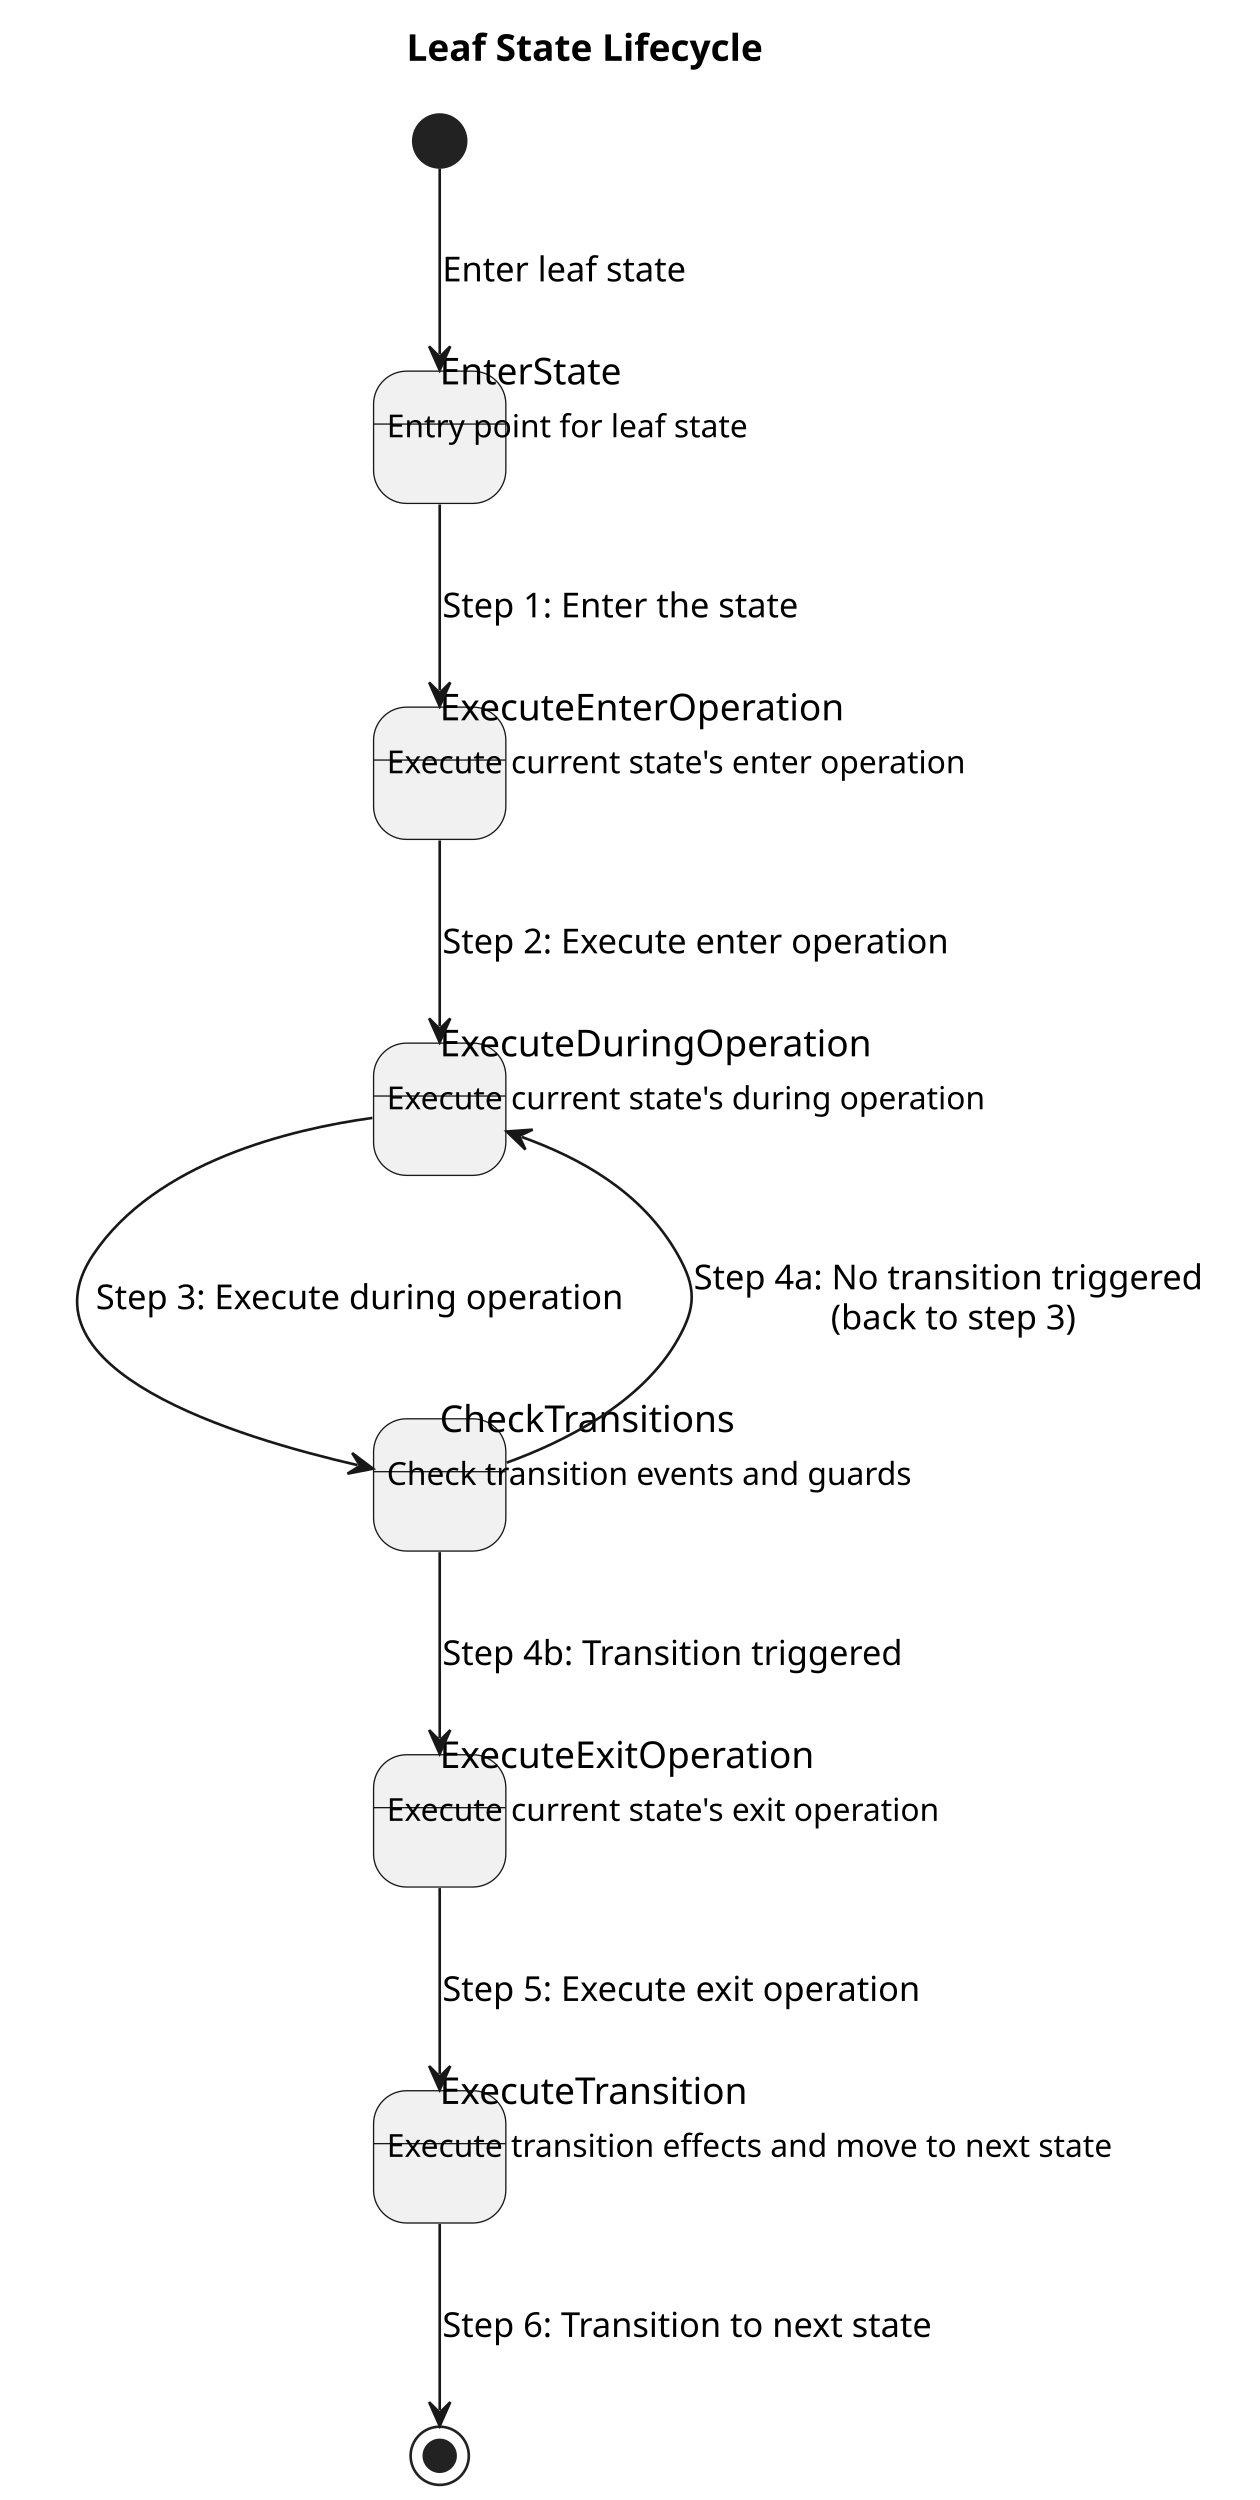
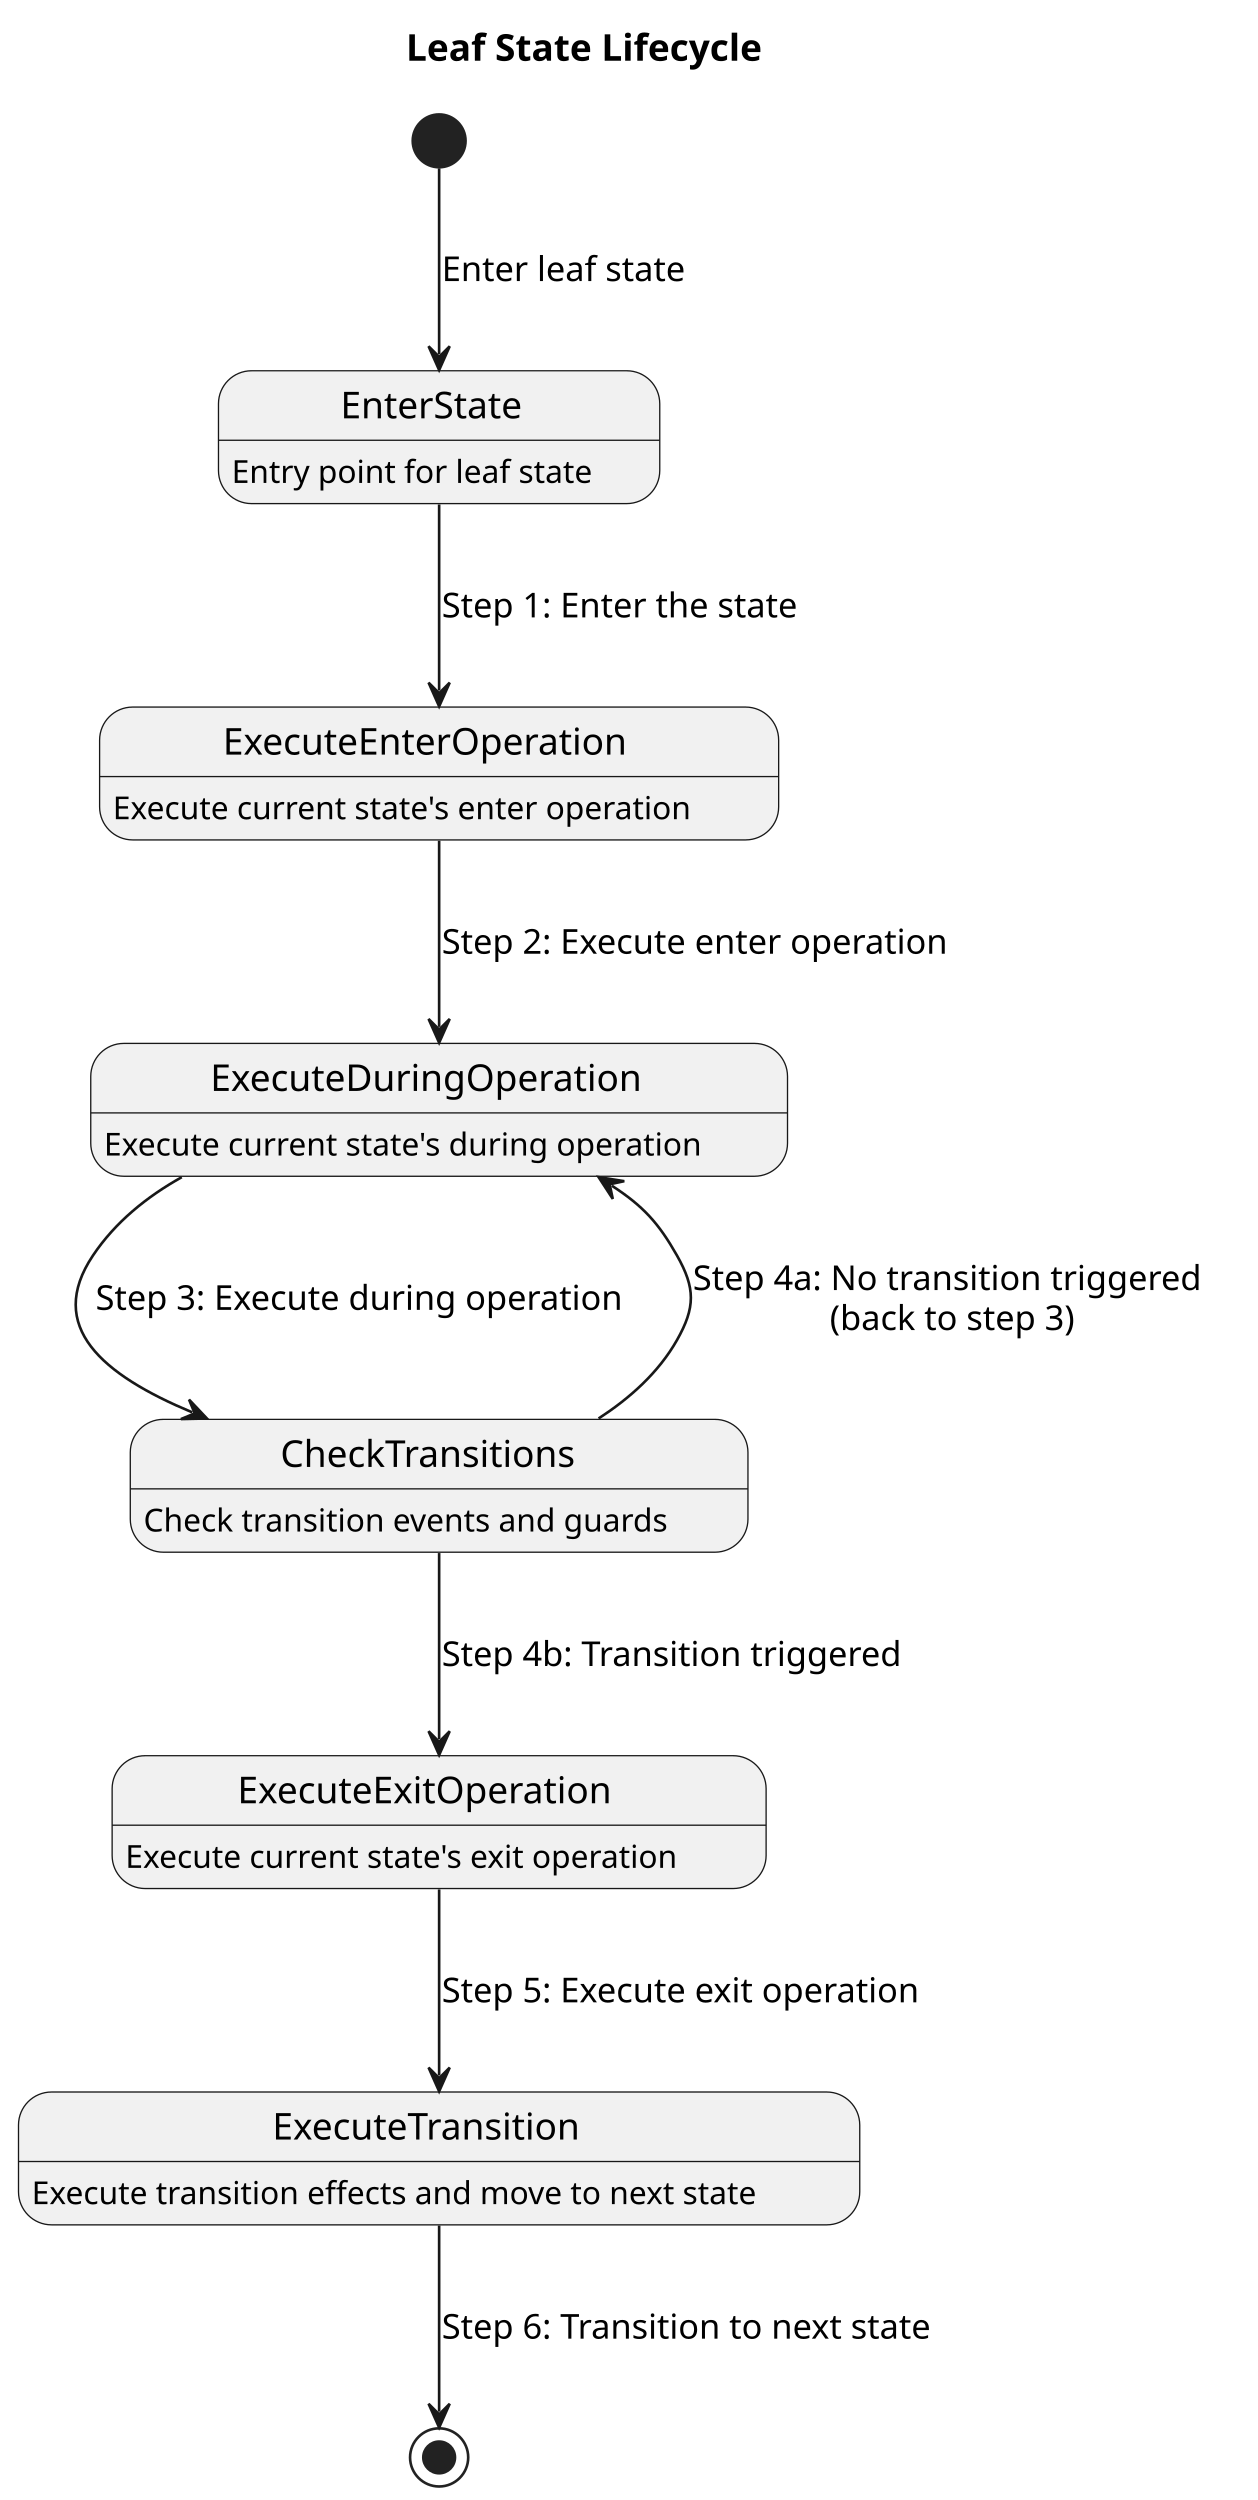
- <svg xmlns="http://www.w3.org/2000/svg" contentStyleType="text/css" data-diagram-type="STATE" height="945px" preserveAspectRatio="none" style="width:476px;height:945px;background:#FFFFFF;" version="1.1" viewBox="0 0 476 945" width="476px" zoomAndPan="magnify">
+ <svg xmlns="http://www.w3.org/2000/svg" contentStyleType="text/css" data-diagram-type="STATE" height="946px" preserveAspectRatio="none" style="width:476px;height:946px;background:#FFFFFF;" version="1.1" viewBox="0 0 476 946" width="476px" zoomAndPan="magnify">
  <defs />
  <g>
    <g class="title" data-source-line="1">
-       <text fill="#000000" font-family="sans-serif" font-size="14" font-weight="bold" lengthAdjust="spacing" textLength="155.435" x="153.641" y="22.995">Leaf State Lifecycle</text>
+       <text fill="#000000" font-family="sans-serif" font-size="14" font-weight="bold" lengthAdjust="spacing" textLength="155.435" x="153.621" y="22.995">Leaf State Lifecycle</text>
    </g>
-     <g class="entity" data-qualified-name="EnterState" id="ent0002">
-       <rect fill="#F1F1F1" height="50" rx="12.5" ry="12.5" style="stroke:#181818;stroke-width:0.5;" width="50" x="141.21" y="140.297" />
-       <line style="stroke:#181818;stroke-width:0.5;" x1="141.21" x2="191.21" y1="160.297" y2="160.297" />
-       <text fill="#000000" font-family="sans-serif" font-size="14" lengthAdjust="spacing" textLength="0" x="166.21" y="145.297">EnterState</text>
-       <text fill="#000000" font-family="sans-serif" font-size="12" lengthAdjust="spacing" textLength="0" x="146.21" y="165.297">Entry point for leaf state</text>
+     <g id="EnterState">
+       <rect fill="#F1F1F1" height="50.266" rx="12.5" ry="12.5" style="stroke:#181818;stroke-width:0.5;" width="166.982" x="82.67" y="140.297" />
+       <line style="stroke:#181818;stroke-width:0.5;" x1="82.67" x2="249.652" y1="166.594" y2="166.594" />
+       <text fill="#000000" font-family="sans-serif" font-size="14" lengthAdjust="spacing" textLength="74.635" x="128.844" y="158.292">EnterState</text>
+       <text fill="#000000" font-family="sans-serif" font-size="12" lengthAdjust="spacing" textLength="146.982" x="87.67" y="182.732">Entry point for leaf state</text>
    </g>
-     <g class="entity" data-qualified-name="ExecuteEnterOperation" id="ent0003">
-       <rect fill="#F1F1F1" height="50" rx="12.5" ry="12.5" style="stroke:#181818;stroke-width:0.5;" width="50" x="141.21" y="267.297" />
-       <line style="stroke:#181818;stroke-width:0.5;" x1="141.21" x2="191.21" y1="287.297" y2="287.297" />
-       <text fill="#000000" font-family="sans-serif" font-size="14" lengthAdjust="spacing" textLength="0" x="166.21" y="272.297">ExecuteEnterOperation</text>
-       <text fill="#000000" font-family="sans-serif" font-size="12" lengthAdjust="spacing" textLength="0" x="146.21" y="292.297">Execute current state's enter operation</text>
+     <g id="ExecuteEnterOperation">
+       <rect fill="#F1F1F1" height="50.266" rx="12.5" ry="12.5" style="stroke:#181818;stroke-width:0.5;" width="256.953" x="37.69" y="267.557" />
+       <line style="stroke:#181818;stroke-width:0.5;" x1="37.69" x2="294.643" y1="293.854" y2="293.854" />
+       <text fill="#000000" font-family="sans-serif" font-size="14" lengthAdjust="spacing" textLength="163.666" x="84.334" y="285.552">ExecuteEnterOperation</text>
+       <text fill="#000000" font-family="sans-serif" font-size="12" lengthAdjust="spacing" textLength="236.953" x="42.69" y="309.992">Execute current state's enter operation</text>
    </g>
-     <g class="entity" data-qualified-name="ExecuteDuringOperation" id="ent0004">
-       <rect fill="#F1F1F1" height="50" rx="12.5" ry="12.5" style="stroke:#181818;stroke-width:0.5;" width="50" x="141.21" y="394.297" />
-       <line style="stroke:#181818;stroke-width:0.5;" x1="141.21" x2="191.21" y1="414.297" y2="414.297" />
-       <text fill="#000000" font-family="sans-serif" font-size="14" lengthAdjust="spacing" textLength="0" x="166.21" y="399.297">ExecuteDuringOperation</text>
-       <text fill="#000000" font-family="sans-serif" font-size="12" lengthAdjust="spacing" textLength="0" x="146.21" y="419.297">Execute current state's during operation</text>
+     <g id="ExecuteDuringOperation">
+       <rect fill="#F1F1F1" height="50.266" rx="12.5" ry="12.5" style="stroke:#181818;stroke-width:0.5;" width="263.656" x="34.34" y="394.827" />
+       <line style="stroke:#181818;stroke-width:0.5;" x1="34.34" x2="297.996" y1="421.124" y2="421.124" />
+       <text fill="#000000" font-family="sans-serif" font-size="14" lengthAdjust="spacing" textLength="173.148" x="79.594" y="412.822">ExecuteDuringOperation</text>
+       <text fill="#000000" font-family="sans-serif" font-size="12" lengthAdjust="spacing" textLength="243.656" x="39.34" y="437.262">Execute current state's during operation</text>
    </g>
-     <g class="entity" data-qualified-name="CheckTransitions" id="ent0005">
-       <rect fill="#F1F1F1" height="50" rx="12.5" ry="12.5" style="stroke:#181818;stroke-width:0.5;" width="50" x="141.21" y="536.297" />
-       <line style="stroke:#181818;stroke-width:0.5;" x1="141.21" x2="191.21" y1="556.297" y2="556.297" />
-       <text fill="#000000" font-family="sans-serif" font-size="14" lengthAdjust="spacing" textLength="0" x="166.21" y="541.297">CheckTransitions</text>
-       <text fill="#000000" font-family="sans-serif" font-size="12" lengthAdjust="spacing" textLength="0" x="146.21" y="561.297">Check transition events and guards</text>
+     <g id="CheckTransitions">
+       <rect fill="#F1F1F1" height="50.266" rx="12.5" ry="12.5" style="stroke:#181818;stroke-width:0.5;" width="233.727" x="49.3" y="537.087" />
+       <line style="stroke:#181818;stroke-width:0.5;" x1="49.3" x2="283.027" y1="563.384" y2="563.384" />
+       <text fill="#000000" font-family="sans-serif" font-size="14" lengthAdjust="spacing" textLength="120.121" x="106.103" y="555.082">CheckTransitions</text>
+       <text fill="#000000" font-family="sans-serif" font-size="12" lengthAdjust="spacing" textLength="213.727" x="54.3" y="579.522">Check transition events and guards</text>
    </g>
-     <g class="entity" data-qualified-name="ExecuteExitOperation" id="ent0006">
-       <rect fill="#F1F1F1" height="50" rx="12.5" ry="12.5" style="stroke:#181818;stroke-width:0.5;" width="50" x="141.21" y="663.297" />
-       <line style="stroke:#181818;stroke-width:0.5;" x1="141.21" x2="191.21" y1="683.297" y2="683.297" />
-       <text fill="#000000" font-family="sans-serif" font-size="14" lengthAdjust="spacing" textLength="0" x="166.21" y="668.297">ExecuteExitOperation</text>
-       <text fill="#000000" font-family="sans-serif" font-size="12" lengthAdjust="spacing" textLength="0" x="146.21" y="688.297">Execute current state's exit operation</text>
+     <g id="ExecuteExitOperation">
+       <rect fill="#F1F1F1" height="50.266" rx="12.5" ry="12.5" style="stroke:#181818;stroke-width:0.5;" width="247.467" x="42.43" y="664.357" />
+       <line style="stroke:#181818;stroke-width:0.5;" x1="42.43" x2="289.897" y1="690.654" y2="690.654" />
+       <text fill="#000000" font-family="sans-serif" font-size="14" lengthAdjust="spacing" textLength="152.599" x="89.864" y="682.352">ExecuteExitOperation</text>
+       <text fill="#000000" font-family="sans-serif" font-size="12" lengthAdjust="spacing" textLength="227.467" x="47.43" y="706.792">Execute current state's exit operation</text>
    </g>
-     <g class="entity" data-qualified-name="ExecuteTransition" id="ent0007">
-       <rect fill="#F1F1F1" height="50" rx="12.5" ry="12.5" style="stroke:#181818;stroke-width:0.5;" width="50" x="141.21" y="790.297" />
-       <line style="stroke:#181818;stroke-width:0.5;" x1="141.21" x2="191.21" y1="810.297" y2="810.297" />
-       <text fill="#000000" font-family="sans-serif" font-size="14" lengthAdjust="spacing" textLength="0" x="166.21" y="795.297">ExecuteTransition</text>
-       <text fill="#000000" font-family="sans-serif" font-size="12" lengthAdjust="spacing" textLength="0" x="146.21" y="815.297">Execute transition effects and move to next state</text>
+     <g id="ExecuteTransition">
+       <rect fill="#F1F1F1" height="50.266" rx="12.5" ry="12.5" style="stroke:#181818;stroke-width:0.5;" width="318.33" x="7" y="791.617" />
+       <line style="stroke:#181818;stroke-width:0.5;" x1="7" x2="325.33" y1="817.914" y2="817.914" />
+       <text fill="#000000" font-family="sans-serif" font-size="14" lengthAdjust="spacing" textLength="126.178" x="103.076" y="809.612">ExecuteTransition</text>
+       <text fill="#000000" font-family="sans-serif" font-size="12" lengthAdjust="spacing" textLength="298.33" x="12" y="834.052">Execute transition effects and move to next state</text>
    </g>
-     <g class="start_entity" data-qualified-name=".start." data-source-line="3" id="ent0002">
-       <ellipse cx="166.21" cy="53.297" fill="#222222" rx="10" ry="10" style="stroke:#222222;stroke-width:1;" />
+     <ellipse cx="166.17" cy="53.297" fill="#222222" rx="10" ry="10" style="stroke:#222222;stroke-width:1;" />
+     <ellipse cx="166.17" cy="929.887" fill="none" rx="11" ry="11" style="stroke:#222222;stroke-width:1;" />
+     <ellipse cx="166.17" cy="929.887" fill="#222222" rx="6" ry="6" style="stroke:#222222;stroke-width:1;" />
+     <g class="link" data-entity-1=".start." data-entity-2="EnterState" data-source-line="3" data-uid="lnk3" id="link_.start._EnterState">
+       <path d="M166.17,63.687 C166.17,80.437 166.17,109.957 166.17,134.027" fill="none" id="*start*-to-EnterState" style="stroke:#181818;stroke-width:1;" />
+       <polygon fill="#181818" points="166.17,140.027,170.17,131.027,166.17,135.027,162.17,131.027,166.17,140.027" style="stroke:#181818;stroke-width:1;" />
+       <text fill="#000000" font-family="sans-serif" font-size="13" lengthAdjust="spacing" textLength="100.242" x="167.17" y="106.364">Enter leaf state</text>
    </g>
-     <g class="end_entity" data-qualified-name=".end." data-source-line="40" id="ent0010">
-       <ellipse cx="166.21" cy="928.297" fill="none" rx="11" ry="11" style="stroke:#222222;stroke-width:1;" />
-       <ellipse cx="166.21" cy="928.297" fill="#222222" rx="6" ry="6" style="stroke:#222222;stroke-width:1;" />
+     <g class="link" data-entity-1="EnterState" data-entity-2="ExecuteEnterOperation" data-source-line="9" data-uid="lnk4" id="link_EnterState_ExecuteEnterOperation">
+       <path d="M166.17,190.877 C166.17,212.947 166.17,239.247 166.17,261.307" fill="none" id="EnterState-to-ExecuteEnterOperation" style="stroke:#181818;stroke-width:1;" />
+       <polygon fill="#181818" points="166.17,267.307,170.17,258.307,166.17,262.307,162.17,258.307,166.17,267.307" style="stroke:#181818;stroke-width:1;" />
+       <text fill="#000000" font-family="sans-serif" font-size="13" lengthAdjust="spacing" textLength="147.939" x="167.17" y="233.624">Step 1: Enter the state</text>
    </g>
-     <g class="link" data-entity-1="ent0002" data-entity-2="ent0002" data-link-type="dependency" data-source-line="3" id="lnk3">
-       <path d="M166.21,63.677 C166.21,80.407 166.21,109.887 166.21,133.927" fill="none" id="*start*-to-EnterState" style="stroke:#181818;stroke-width:1;" />
-       <polygon fill="#181818" points="166.21,139.927,170.21,130.927,166.21,134.927,162.21,130.927,166.21,139.927" style="stroke:#181818;stroke-width:1;" />
-       <text fill="#000000" font-family="sans-serif" font-size="13" lengthAdjust="spacing" textLength="100.242" x="167.21" y="106.364">Enter leaf state</text>
+     <g class="link" data-entity-1="ExecuteEnterOperation" data-entity-2="ExecuteDuringOperation" data-source-line="15" data-uid="lnk5" id="link_ExecuteEnterOperation_ExecuteDuringOperation">
+       <path d="M166.17,318.137 C166.17,340.217 166.17,366.517 166.17,388.567" fill="none" id="ExecuteEnterOperation-to-ExecuteDuringOperation" style="stroke:#181818;stroke-width:1;" />
+       <polygon fill="#181818" points="166.17,394.567,170.17,385.567,166.17,389.567,162.17,385.567,166.17,394.567" style="stroke:#181818;stroke-width:1;" />
+       <text fill="#000000" font-family="sans-serif" font-size="13" lengthAdjust="spacing" textLength="208.26" x="167.17" y="360.894">Step 2: Execute enter operation</text>
    </g>
-     <g class="link" data-entity-1="ent0002" data-entity-2="ent0003" data-link-type="dependency" data-source-line="9" id="lnk4">
-       <path d="M166.21,190.697 C166.21,212.717 166.21,238.957 166.21,260.957" fill="none" id="EnterState-to-ExecuteEnterOperation" style="stroke:#181818;stroke-width:1;" />
-       <polygon fill="#181818" points="166.21,266.957,170.21,257.957,166.21,261.957,162.21,257.957,166.21,266.957" style="stroke:#181818;stroke-width:1;" />
-       <text fill="#000000" font-family="sans-serif" font-size="13" lengthAdjust="spacing" textLength="147.939" x="167.21" y="233.364">Step 1: Enter the state</text>
+     <g class="link" data-entity-1="ExecuteDuringOperation" data-entity-2="CheckTransitions" data-source-line="21" data-uid="lnk6" id="link_ExecuteDuringOperation_CheckTransitions">
+       <path d="M68.78,445.437 C55.51,452.847 43.58,462.507 35.17,475.087 C17.16,502.017 38.663,520.205 72.763,534.445" fill="none" id="ExecuteDuringOperation-to-CheckTransitions" style="stroke:#181818;stroke-width:1;" />
+       <polygon fill="#181818" points="78.3,536.757,71.536,529.598,73.686,534.83,68.454,536.98,78.3,536.757" style="stroke:#181818;stroke-width:1;" />
+       <text fill="#000000" font-family="sans-serif" font-size="13" lengthAdjust="spacing" textLength="215.522" x="36.17" y="495.654">Step 3: Execute during operation</text>
    </g>
-     <g class="link" data-entity-1="ent0003" data-entity-2="ent0004" data-link-type="dependency" data-source-line="15" id="lnk5">
-       <path d="M166.21,317.697 C166.21,339.717 166.21,365.957 166.21,387.957" fill="none" id="ExecuteEnterOperation-to-ExecuteDuringOperation" style="stroke:#181818;stroke-width:1;" />
-       <polygon fill="#181818" points="166.21,393.957,170.21,384.957,166.21,388.957,162.21,384.957,166.21,393.957" style="stroke:#181818;stroke-width:1;" />
-       <text fill="#000000" font-family="sans-serif" font-size="13" lengthAdjust="spacing" textLength="208.26" x="167.21" y="360.364">Step 2: Execute enter operation</text>
+     <g class="link" data-entity-1="CheckTransitions" data-entity-2="ExecuteDuringOperation" data-source-line="27" data-uid="lnk7" id="link_CheckTransitions_ExecuteDuringOperation">
+       <path d="M226.5,536.757 C238.36,529.077 249.25,519.307 256.17,507.087 C263.17,494.707 263.17,487.467 256.17,475.087 C249.25,462.867 243.394,456.371 231.534,448.681" fill="none" id="CheckTransitions-to-ExecuteDuringOperation" style="stroke:#181818;stroke-width:1;" />
+       <polygon fill="#181818" points="226.5,445.417,231.875,453.67,230.695,448.137,236.228,446.957,226.5,445.417" style="stroke:#181818;stroke-width:1;" />
+       <text fill="#000000" font-family="sans-serif" font-size="13" lengthAdjust="spacing" textLength="206.508" x="262.17" y="488.154">Step 4a: No transition triggered</text>
+       <text fill="#000000" font-family="sans-serif" font-size="13" lengthAdjust="spacing" textLength="102.876" x="313.986" y="503.287">(back to step 3)</text>
    </g>
-     <g class="link" data-entity-1="ent0004" data-entity-2="ent0005" data-link-type="dependency" data-source-line="21" id="lnk6">
-       <path d="M140.76,422.567 C109.79,426.847 58.75,439.137 35.21,474.297 C6,517.927 89.442,543.313 135.162,553.823" fill="none" id="ExecuteDuringOperation-to-CheckTransitions" style="stroke:#181818;stroke-width:1;" />
-       <polygon fill="#181818" points="141.01,555.167,133.135,549.252,136.137,554.047,131.343,557.049,141.01,555.167" style="stroke:#181818;stroke-width:1;" />
-       <text fill="#000000" font-family="sans-serif" font-size="13" lengthAdjust="spacing" textLength="215.522" x="36.21" y="494.864">Step 3: Execute during operation</text>
+     <g class="link" data-entity-1="CheckTransitions" data-entity-2="ExecuteExitOperation" data-source-line="28" data-uid="lnk8" id="link_CheckTransitions_ExecuteExitOperation">
+       <path d="M166.17,587.677 C166.17,609.747 166.17,636.047 166.17,658.097" fill="none" id="CheckTransitions-to-ExecuteExitOperation" style="stroke:#181818;stroke-width:1;" />
+       <polygon fill="#181818" points="166.17,664.097,170.17,655.097,166.17,659.097,162.17,655.097,166.17,664.097" style="stroke:#181818;stroke-width:1;" />
+       <text fill="#000000" font-family="sans-serif" font-size="13" lengthAdjust="spacing" textLength="187.827" x="167.17" y="630.424">Step 4b: Transition triggered</text>
    </g>
-     <g class="link" data-entity-1="ent0005" data-entity-2="ent0004" data-link-type="dependency" data-source-line="27" id="lnk7">
-       <path d="M191.52,552.887 C213.01,545.107 242.47,530.557 256.21,506.297 C263.22,493.917 263.22,486.677 256.21,474.297 C242.47,450.037 218.652,437.529 197.162,429.749" fill="none" id="CheckTransitions-to-ExecuteDuringOperation" style="stroke:#181818;stroke-width:1;" />
-       <polygon fill="#181818" points="191.52,427.707,198.621,434.532,196.221,429.409,201.344,427.009,191.52,427.707" style="stroke:#181818;stroke-width:1;" />
-       <text fill="#000000" font-family="sans-serif" font-size="13" lengthAdjust="spacing" textLength="206.508" x="262.21" y="487.364">Step 4a: No transition triggered</text>
-       <text fill="#000000" font-family="sans-serif" font-size="13" lengthAdjust="spacing" textLength="102.876" x="314.026" y="502.497">(back to step 3)</text>
+     <g class="link" data-entity-1="ExecuteExitOperation" data-entity-2="ExecuteTransition" data-source-line="34" data-uid="lnk9" id="link_ExecuteExitOperation_ExecuteTransition">
+       <path d="M166.17,714.937 C166.17,737.007 166.17,763.317 166.17,785.367" fill="none" id="ExecuteExitOperation-to-ExecuteTransition" style="stroke:#181818;stroke-width:1;" />
+       <polygon fill="#181818" points="166.17,791.367,170.17,782.367,166.17,786.367,162.17,782.367,166.17,791.367" style="stroke:#181818;stroke-width:1;" />
+       <text fill="#000000" font-family="sans-serif" font-size="13" lengthAdjust="spacing" textLength="197.983" x="167.17" y="757.684">Step 5: Execute exit operation</text>
    </g>
-     <g class="link" data-entity-1="ent0005" data-entity-2="ent0006" data-link-type="dependency" data-source-line="28" id="lnk8">
-       <path d="M166.21,586.697 C166.21,608.717 166.21,634.957 166.21,656.957" fill="none" id="CheckTransitions-to-ExecuteExitOperation" style="stroke:#181818;stroke-width:1;" />
-       <polygon fill="#181818" points="166.21,662.957,170.21,653.957,166.21,657.957,162.21,653.957,166.21,662.957" style="stroke:#181818;stroke-width:1;" />
-       <text fill="#000000" font-family="sans-serif" font-size="13" lengthAdjust="spacing" textLength="187.827" x="167.21" y="629.364">Step 4b: Transition triggered</text>
-     </g>
-     <g class="link" data-entity-1="ent0006" data-entity-2="ent0007" data-link-type="dependency" data-source-line="34" id="lnk9">
-       <path d="M166.21,713.697 C166.21,735.717 166.21,761.957 166.21,783.957" fill="none" id="ExecuteExitOperation-to-ExecuteTransition" style="stroke:#181818;stroke-width:1;" />
-       <polygon fill="#181818" points="166.21,789.957,170.21,780.957,166.21,784.957,162.21,780.957,166.21,789.957" style="stroke:#181818;stroke-width:1;" />
-       <text fill="#000000" font-family="sans-serif" font-size="13" lengthAdjust="spacing" textLength="197.983" x="167.21" y="756.364">Step 5: Execute exit operation</text>
-     </g>
-     <g class="link" data-entity-1="ent0007" data-entity-2="ent0010" data-link-type="dependency" data-source-line="40" id="lnk11">
-       <path d="M166.21,840.657 C166.21,864.527 166.21,893.757 166.21,911.007" fill="none" id="ExecuteTransition-to-*end*" style="stroke:#181818;stroke-width:1;" />
-       <polygon fill="#181818" points="166.21,917.007,170.21,908.007,166.21,912.007,162.21,908.007,166.21,917.007" style="stroke:#181818;stroke-width:1;" />
-       <text fill="#000000" font-family="sans-serif" font-size="13" lengthAdjust="spacing" textLength="202.7" x="167.21" y="883.364">Step 6: Transition to next state</text>
+     <g class="link" data-entity-1="ExecuteTransition" data-entity-2=".end." data-source-line="40" data-uid="lnk11" id="link_ExecuteTransition_.end.">
+       <path d="M166.17,842.147 C166.17,866.037 166.17,895.307 166.17,912.587" fill="none" id="ExecuteTransition-to-*end*" style="stroke:#181818;stroke-width:1;" />
+       <polygon fill="#181818" points="166.17,918.587,170.17,909.587,166.17,913.587,162.17,909.587,166.17,918.587" style="stroke:#181818;stroke-width:1;" />
+       <text fill="#000000" font-family="sans-serif" font-size="13" lengthAdjust="spacing" textLength="202.7" x="167.17" y="884.954">Step 6: Transition to next state</text>
    </g>
  </g>
</svg>
